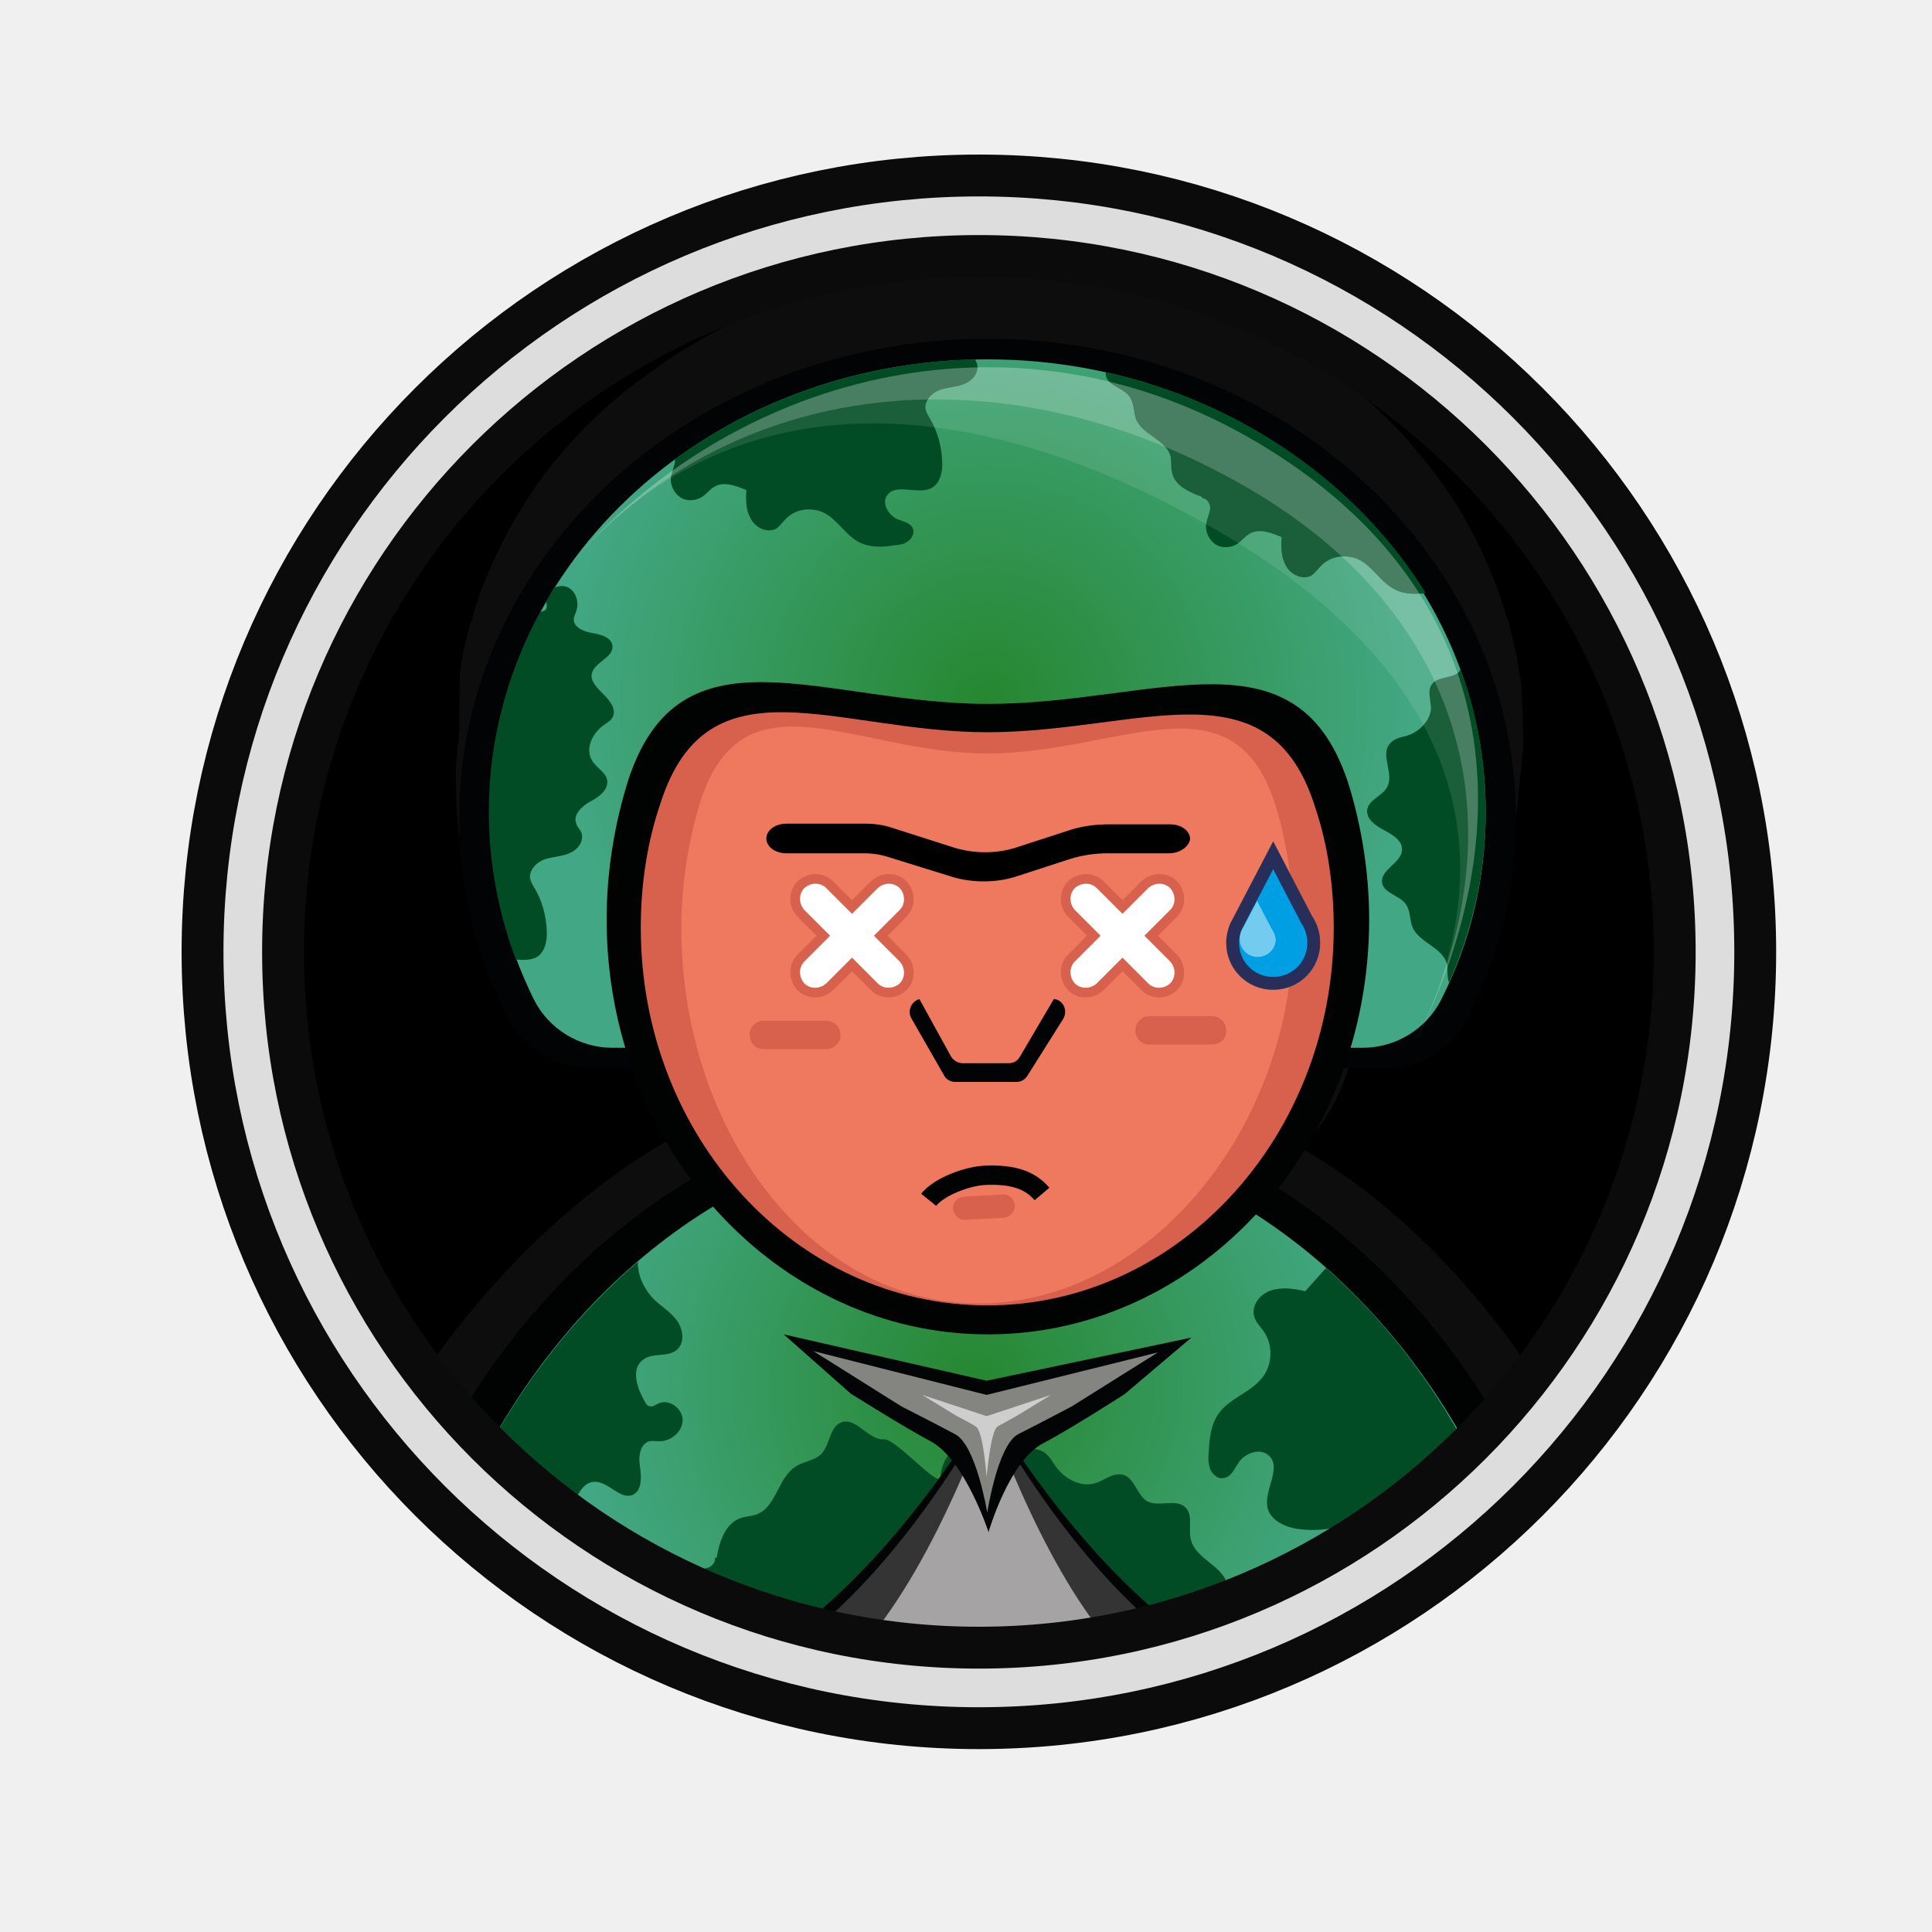
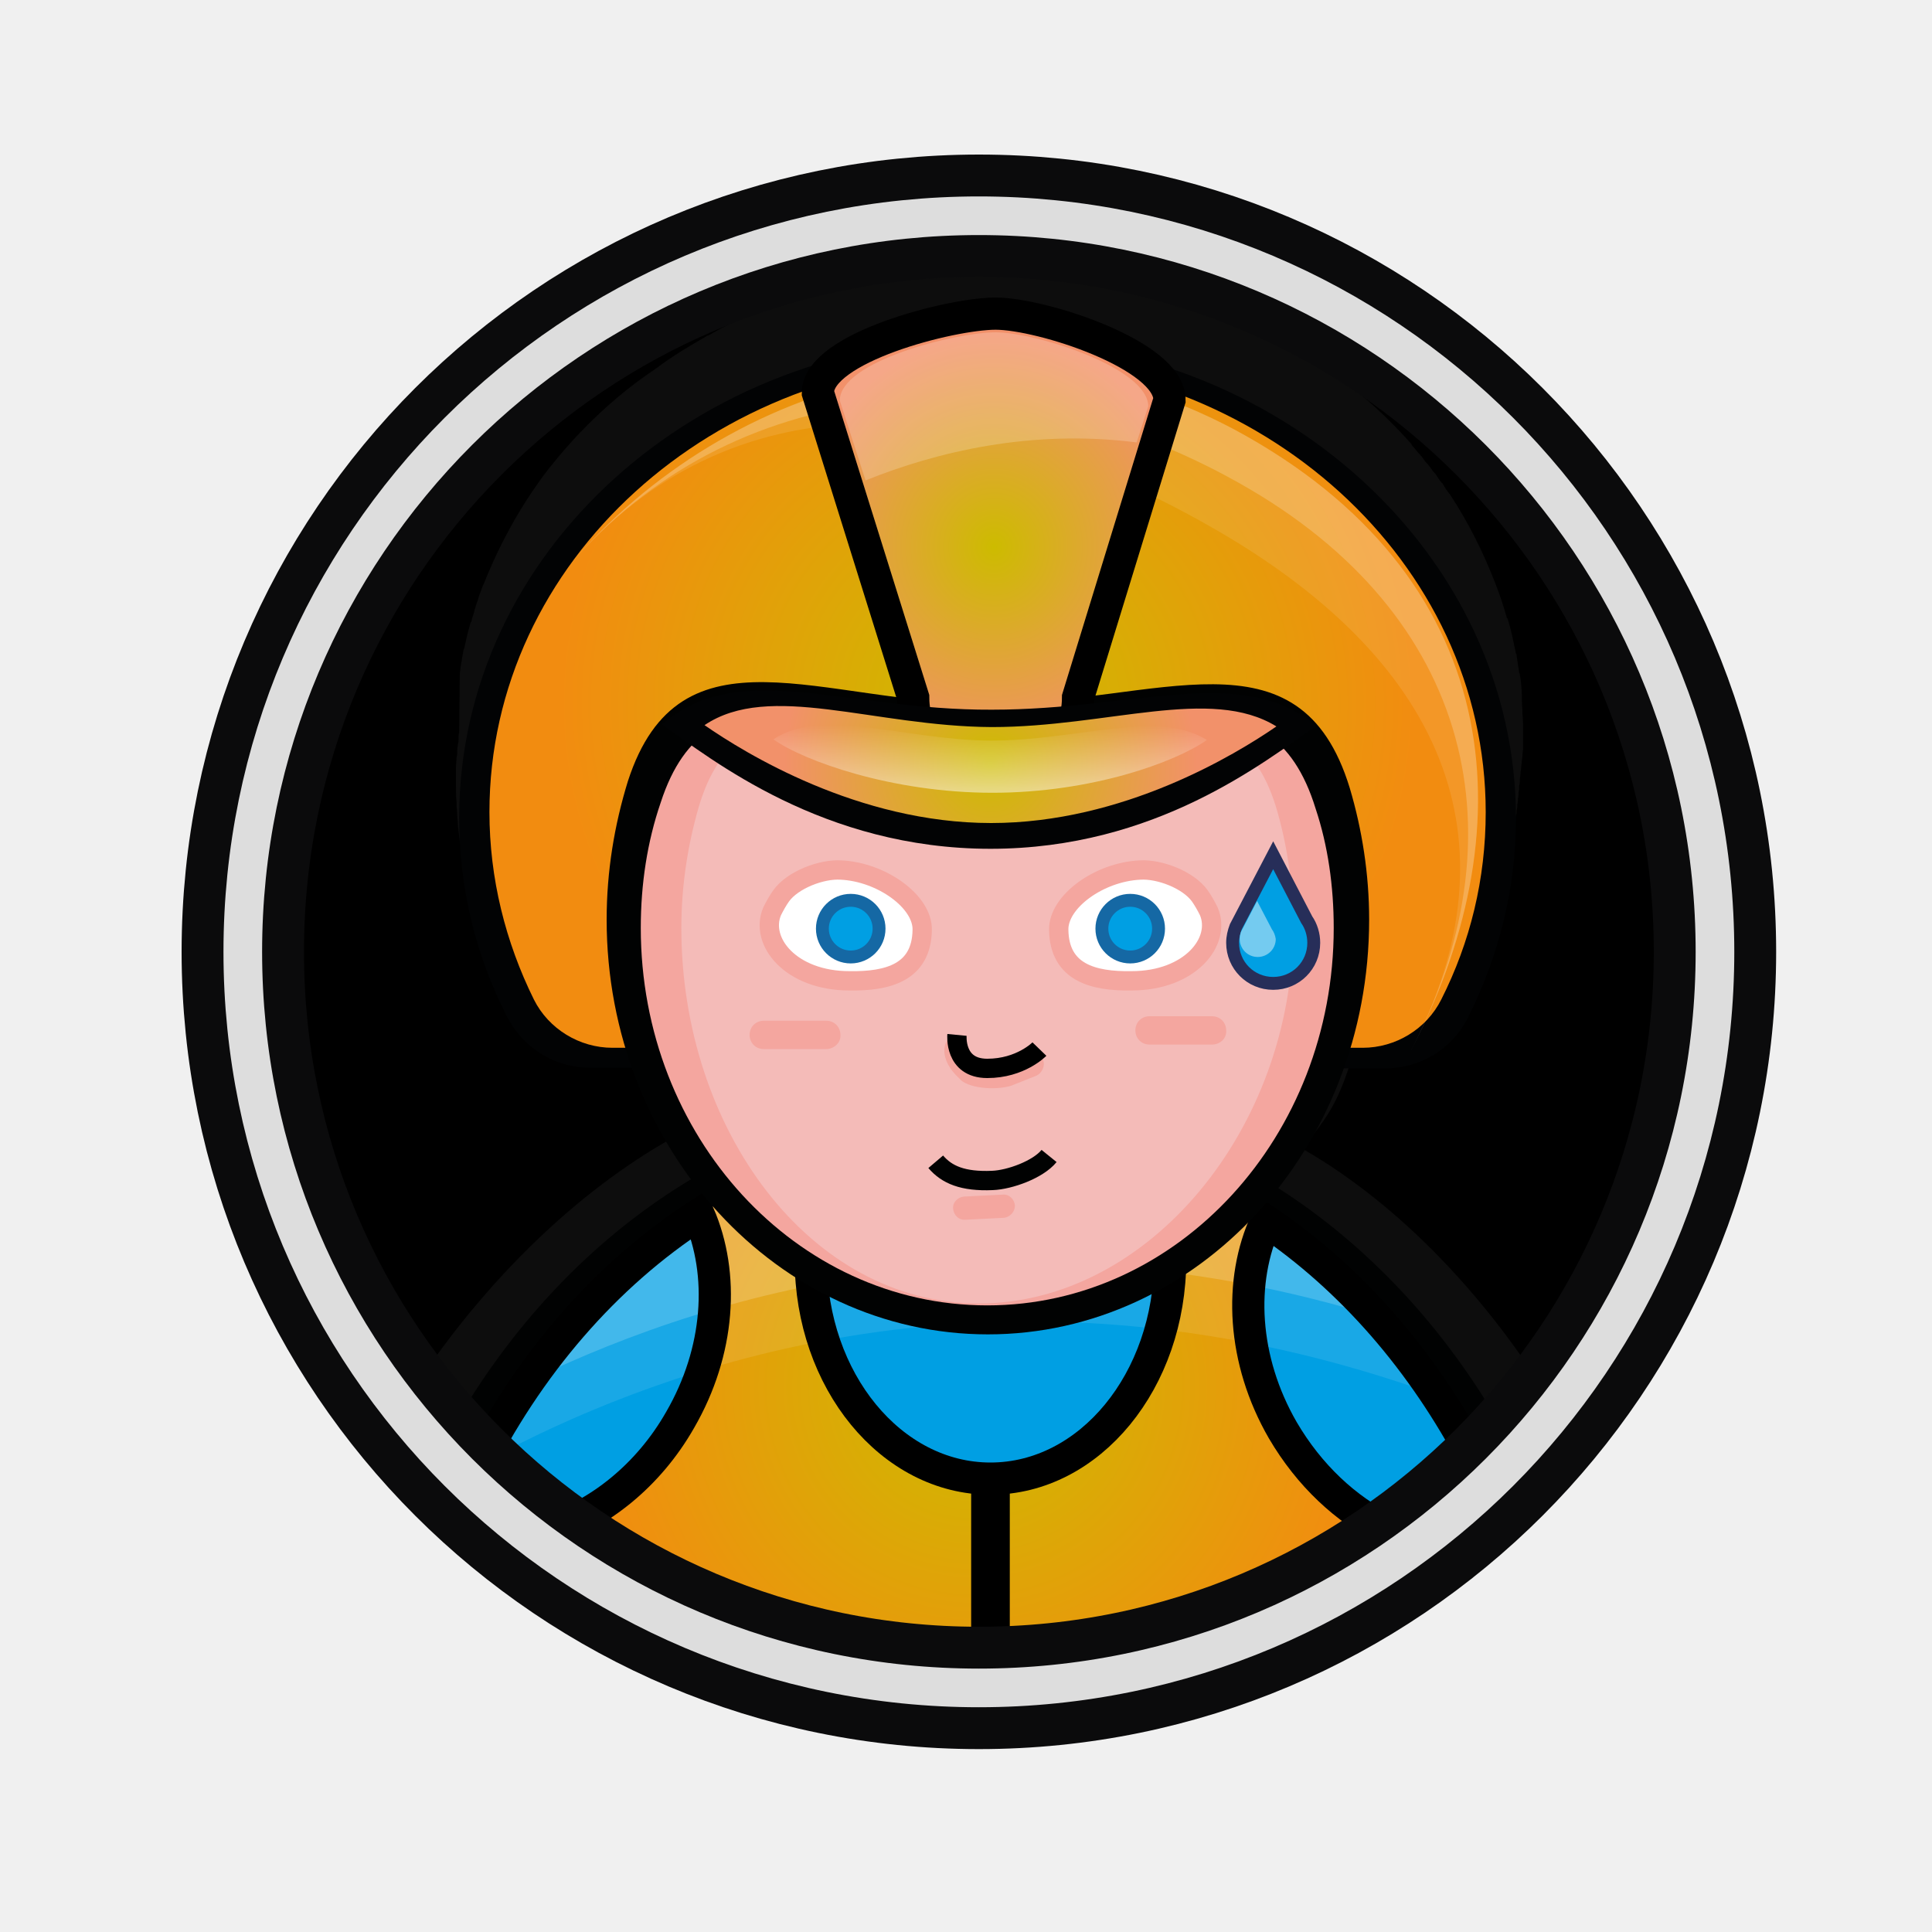
<svg xmlns="http://www.w3.org/2000/svg" version="1.0" id="Calque_1" x="0" y="0" viewBox="0 0 300 300" style="enable-background:new 0 0 300 300" xml:space="preserve">
-   <style>.st1{opacity:.1;fill:#fff;enable-background:new}.st2{fill:#010202}.st4{fill:#014c25}.st5{fill:#030405}.st10{fill:#020304}.st13{fill:#d8614e}.st14{fill:#ef795f}.st15{display:none}.st19{display:inline}.st20{opacity:5.000000e-002;fill:#020304;enable-background:new}.st24{stroke:#d8614e;stroke-width:3;stroke-miterlimit:10}.st24,.st25{fill:#fff}</style>
+   <style>.st1{opacity:.1;fill:#fff;enable-background:new}.st2{fill:#010202}.st4{fill:#009fe3}.st7{fill:none;stroke:#000;stroke-width:5;stroke-miterlimit:10}.st9{fill:#020304}.st11{opacity:.2;fill:#fff;enable-background:new}.st12{fill:#f4a69f}.st16,.st17{fill:#fff;stroke:#f4a69f;stroke-width:3;stroke-miterlimit:10}.st17{fill:#009fe3;stroke:#1568a4;stroke-width:2}</style>
  <g id="Calque_12">
-     <circle id="XMLID_86_" cx="152" cy="147.8" r="114.3" />
+     <circle id="background" cx="152" cy="147.8" r="114.3" />
    <g id="backgroundEffect" style="opacity:.5">
      <g id="Calque_5_-_copie_2_">
        <path id="XMLID_51_" class="st1" d="M202.1 178.3c5.8-6.5 6.4-9.6 9.2-18.3h5.4c3.9 0 7.5-1.5 10.2-4-.7 1.6-1.6 3.2-2.5 4.8.9-1.6 1.7-3.3 2.5-4.9 1.1-1 2.1-2.3 2.8-3.6.4-.9.9-1.9 1.3-2.8 0-.1.1-.1.1-.1.2-.4.4-.8.5-1.3.1-.1.1-.3.1-.4.1-.4.4-.8.5-1.3.1-.1.1-.3.1-.4.1-.4.4-.8.5-1.3.1-.1.1-.2.1-.4.1-.4.3-.9.4-1.3 0-.1.1-.1.1-.2.7-2 1.3-12.5 1.7-14.6.1-.2.1-.4.1-.6.1-.4.1-.7.2-1 .1-.2.1-.5.1-.7.1-.3.1-.7.1-1 .1-.3.1-.6.1-.9.1-.3.1-.6.1-1 .1-.3.1-.6.1-1 .1-.3.1-.6.1-.9s.1-.7.1-1c0-.3.1-.6.1-.8 0-.4.1-.7.1-1.1 0-.3.1-.5.1-.8 0-.4.1-.8.1-1.3V113.5c0-.9 0-1.8-.1-2.7v-.6c-.1-.9-.1-1.7-.1-2.6v-.3c-.1-.8-.1-1.6-.3-2.5 0-.1 0-.2-.1-.3-.1-.9-.3-1.8-.4-2.7 0-.1 0-.2-.1-.3-.4-1.8-.7-3.6-1.3-5.4 0-.1 0-.1-.1-.1-.5-1.8-1.1-3.6-1.8-5.4-1.9-4.9-4.2-9.5-7.1-13.9l-.1-.1c-.4-.5-.7-1-1-1.5 0-.1-.1-.1-.1-.1-.4-.4-.7-1-1-1.4 0-.1-.1-.1-.1-.1-.4-.4-.7-1-1.1-1.4 0-.1-.1-.1-.1-.1-.4-.4-.7-1-1.1-1.4l-.1-.1c-.4-.4-.8-1-1.2-1.4V69c-4.3-4.9-9.4-9.3-15-13.1h-.1c-.5-.4-1.1-.7-1.6-1.1 0 0-.1 0-.1-.1-.5-.4-1.1-.7-1.7-1h-.1c-.6-.4-1.1-.7-1.7-1C186.4 45.3 170.7 41 154 41c-1.8 0-3.6.1-5.3.1h-.6c-1 .1-2 .1-3.1.2-.1 0-.4 0-.5.1-1 .1-2.1.2-3.1.4-1 .1-2.1.3-3.1.4-.1 0-.3.1-.5.1-1 .1-2 .4-3 .6-.1 0-.2.1-.4.1-2.1.4-4.1 1-6.1 1.5-.1 0-.2.1-.4.1l-3 .9c-.1 0-.1.1-.2.1-2 .7-4 1.4-6 2.2-.1 0-.1.1-.1.1-3 1.3-5.9 2.6-8.6 4.2h-.1c-2.8 1.6-5.5 3.2-8 5.1-6.9 4.6-12.8 10.4-17.7 16.9-.8 1.1-1.6 2.3-2.4 3.5-2.7 4.2-4.9 8.6-6.7 13.1 0 .1-.1.1-.1.2-.2.5-.4 1.1-.6 1.6 0 .1-.1.2-.1.3-.1.5-.4 1.1-.5 1.6 0 .1-.1.2-.1.3-.1.6-.4 1.2-.5 1.8 0 .1 0 .1-.1.1-.4 1.3-.7 2.7-1 4 0 .1 0 .1-.1.2-.1.6-.2 1.1-.3 1.7 0 .2-.1.4-.1.6-.1.4-.1.9-.2 1.4 0 .2-.1 9-.1 9.2-.1.4-.1.9-.1 1.3 0 .2-.1.5-.1.7-.1.4-.1.8-.1 1.3 0 .2-.1.5-.1.7 0 .4-.1.9-.1 1.4v2.7c0 .9 0 1.9.1 2.8v.6c.1.9.1 1.8.2 2.7v.2c.1.8.2 1.7.3 2.5 0 .1.1.3.1.5.1.9.3 1.8.4 2.7 0 .1.1.2.1.3.1.9.4 1.7.6 2.5 0 .1.1.1.1.3.2.9.4 1.8.7 2.7 0 .1.1.1.1.3.3.9.5 1.8.8 2.7.3.9.7 1.8 1 2.7 0 .1 0 .1.1.1.8 2.2 1.8 4.2 2.9 6.3 2.5 4.8 7.5 7.7 13.1 7.7h5.4c2.5 8.1 3.6 10.3 8.9 16.6-14.9 8-29.2 21.6-40.3 37.9C56.8 226.5 101 255 101 255h93.9s53.7-24.2 47.2-35.3c-10.3-17.4-24.4-32.5-40-41.4z" />
      </g>
    </g>
-     <g id="Calque_4_2_">
+     <g id="Layer_6">
      <path id="XMLID_6_" class="st2" d="M234 223.1c-17.5-31.6-47.7-52.5-82.2-52.5-35.2 0-66.1 21.8-83.4 54.6l39.9 30h84.1l41.6-32.1z" />
-       <radialGradient id="XMLID_19_" cx="151.292" cy="215.346" r="61.779" gradientUnits="userSpaceOnUse">
-         <stop offset="0" style="stop-color:#26872f" />
-         <stop offset="1" style="stop-color:#42a784" />
+       <radialGradient id="XMLID_24_" cx="151.292" cy="215.346" r="61.779" gradientUnits="userSpaceOnUse">
+         <stop offset="0" style="stop-color:#cdbb00" />
+         <stop offset="1" style="stop-color:#f28c10" />
      </radialGradient>
-       <path id="XMLID_49_" d="M229.1 226.9c-16-30.8-44.6-51.3-77.2-51.3-33.4 0-62.5 21.5-78.3 53.4l34.8 26.2h84.1l36.6-28.3z" style="fill:url(#XMLID_19_)" />
-       <g id="圖層_1_6_">
-         <path id="XMLID_48_" class="st4" d="M205.9 196.9c-1.6 1.8-2.9 3.2-3.2 3.6-1.8-.4-3.6-.7-5.4-.1-1.8.6-3.1 2.5-2.5 4.2.3.8.9 1.4 1.4 2.1 1.5 2.1 1.4 5.1-.1 7.1-1.8 2.4-5 3.2-6.8 5.6-1.2 1.6-1.5 3.8-1.6 5.9-.1.9-.1 1.9.2 2.8.4.9 1.2 1.6 2.1 1.4 1.2-.1 1.7-1.5 2.4-2.5 1-1.4 3.3-2.2 4.6-1 2.2 2-1 5.6-.1 8.4.6 1.8 2.7 2.7 4.5 3 2.8.4 5.5.1 8.1-.8.7-.2 1.3-.5 2-.4 1.6.1 2.7 1.9 2.9 3.4s-.1 3.3.3 4.8c.4 1.6 1.9 3.1 3.4 2.6.5-.1 1-.5 1.5-.7 1.7-.4 13.4-10.7 11.1-15.6-6.1-13.3-14.6-24.8-24.8-33.8z" />
-         <path id="XMLID_47_" class="st4" d="M76.9 235.4c1.6-2 4.8-1.9 6.8-.4.6.4 1.2 1 2 1.2 1.6.3 2.8-1.4 3.4-2.8.7-1.5 1.5-3.2 3.1-3.3 2.2-.2 4.1 2.9 6.1 2 1.4-.7 1.3-2.7 1.1-4.2-.3-1.6-.1-3.6 1.4-4.1.5-.1 1 0 1.6 0 1.8 0 3.6-1.5 3.6-3.3 0-1.8-2.1-3.3-3.7-2.6-.5.2-1 .7-1.6.4-.3-.1-.4-.4-.6-.7-1.2-2.1-2.2-5.1-.2-6.5 1.5-1.1 3.8-.3 5.2-1.5 1.3-1.1 1-3.3-.1-4.7s-2.6-2.2-3.8-3.5c-1.1-1.3-1.9-2.8-2.1-4.5-.1-.4-.1-.7 0-1-12.6 10.8-22.9 25.4-29.6 42.4 2.8-1 6.7-2 7.4-2.9z" />
-         <path id="XMLID_46_" class="st4" d="M189.9 250.4c.1-1.3.9-2.6.7-4-.3-3.2-5-4.2-5.7-7.4-.4-1.6.4-3.7-.8-4.9-1.5-1.5-4.2 0-6-1-1.6-1-1.9-3.6-3.7-4.1-1.5-.4-2.8.8-4.3 1.3-2.2.7-4.7-.6-6.1-2.5-.7-1-1.3-2.2-2.5-2.6-2.5-1-5 2.6-7.7 2.2-1.9-.3-3.3-2.5-5.2-2.2-1.7.3-2.4 2.5-2.6 4.2-.2 1.7-6.9-6-8.7-5.9-2.4.2-4.2-3.3-6.5-2.7-2 .6-1.9 3.6-3.3 5-1 1-2.7 1.1-3.9 1.9-2.8 1.7-3 6.2-6 7.4-.9.4-1.9.3-2.8.7-2.2.9-3.1 3.6-3.5 6l-.3.2c.1.9-.9 1.6-1.9 1.6-.9.1-1.9-.3-2.8-.3-1.5 0-2.9.9-3.5 2.3-.3.7.2 5.5 1 9.6h87.5c-.8-1.5-1.6-3.1-1.4-4.8z" />
+       <path id="XMLID_49_" d="M229.1 226.9c-16-30.8-44.6-51.3-77.2-51.3-33.4 0-62.5 21.5-78.3 53.4l34.8 26.2h84.1l36.6-28.3z" style="fill:url(#XMLID_24_)" />
+       <g id="Layer_7">
+         <path id="XMLID_25_" class="st4" d="M129.5 178.9c-2.3 4.9-3.6 10.6-3.6 16.7 0 18.8 12.5 34 27.9 34 15.4 0 27.9-15.2 27.9-34 0-5.5-1.1-10.6-2.9-15.2-8.5-3.1-17.5-4.8-26.9-4.8-7.8-.1-15.3 1.1-22.4 3.3z" />
+         <path id="XMLID_22_" class="st4" d="M108.5 188.6C94 198 81.9 212 73.5 229l11.6 8.7c8-2.6 15.6-8.6 20.5-17.2 6.2-10.7 6.9-22.7 2.9-31.9z" />
+         <path id="XMLID_19_" class="st4" d="M196.6 189.6c-4.3 9.3-3.7 21.6 2.6 32.5 4.1 7 9.8 12.3 16.1 15.4l13.8-10.6c-8.1-15.5-19.2-28.3-32.5-37.3z" />
      </g>
-       <path id="XMLID_45_" class="st5" d="M120.8 255.2h65.1c-19.3-13.4-32.6-37.1-32.6-37.1s-13.2 23.7-32.5 37.1z" />
-       <path id="XMLID_44_" d="M123.8 255.2h59.1c-17.5-13.1-29.5-36.3-29.5-36.3s-12.1 23.2-29.6 36.3z" style="fill:#343434" />
-       <path id="XMLID_43_" d="M134.3 255.2h38.2c-11.3-13.1-19-36.3-19-36.3s-7.9 23.2-19.2 36.3z" style="fill:#a5a3a3" />
-       <g id="Calque_6_2_">
-         <path id="XMLID_42_" class="st5" d="m153.2 214.4-31.5-7.2 10.4 9.2s8.1 5.1 12.4 7.4c5.3 2.8 9 14.1 9 14.1s3.2-11.1 8.5-13.8c4.2-2.2 12.6-7.6 12.6-7.6l10.4-8.8-31.8 6.7z" />
-         <path id="XMLID_41_" d="m153.2 216.6-26.9-6.8 13.7 8.6s5.7 2.9 8.3 4.3c3.3 1.7 5 12.2 5 12.2s1.6-10.5 4.8-12.2c2.6-1.3 8.3-4.3 8.3-4.3l13.4-8.4-26.6 6.6z" style="fill:#848580" />
-         <path id="XMLID_40_" d="m153.2 219.9-10-3.3 5.4 3.3s2 1 2.9 1.6c1.2.6 1.7 7.9 1.7 7.9s.6-7.2 1.7-7.9c.9-.5 2.9-1.6 2.9-1.6l5.4-3.3-10 3.3z" style="fill:#cfcece" />
+       <path id="XMLID_13_" d="M223 216.6c-16.6-25-42.3-41-71.1-41-32.8 0-61.6 20.8-77.6 51.9 31.6-17.3 84-34.2 148.7-10.9z" style="opacity:.1;fill:#fff" />
+       <path id="XMLID_34_" d="M151.9 175.5c-28 0-53 15.1-69.7 38.9 30.4-14.7 76.1-26.9 131.4-10-16.2-17.9-37.9-28.9-61.7-28.9z" style="opacity:.18;fill:#fff" />
+       <g id="Layer_7_copy">
+         <path id="XMLID_12_" class="st7" d="M129.5 178.9c-2.3 4.9-3.6 10.6-3.6 16.7 0 18.8 12.5 34 27.9 34 15.4 0 27.9-15.2 27.9-34 0-5.5-1.1-10.6-2.9-15.2-8.5-3.1-17.5-4.8-26.9-4.8-7.8-.1-15.3 1.1-22.4 3.3z" />
+         <path id="XMLID_11_" class="st7" d="M108.5 188.6C94 198 81.9 212 73.5 229l11.6 8.7c8-2.6 15.6-8.6 20.5-17.2 6.2-10.7 6.9-22.7 2.9-31.9z" />
+         <path id="XMLID_4_" class="st7" d="M196.6 189.6c-4.3 9.3-3.7 21.6 2.6 32.5 4.1 7 9.8 12.3 16.1 15.4l13.8-10.6c-8.1-15.5-19.2-28.3-32.5-37.3z" />
      </g>
+       <path id="XMLID_14_" style="fill:none;stroke:#000;stroke-width:6;stroke-miterlimit:10" d="M153.8 229.5v25.7" />
+     </g>
+     <g id="Calque_9_2_">
+       <path id="XMLID_39_" class="st9" d="M215.1 165.9c5.5 0 10.5-3.1 12.9-8 4.7-9.4 7.4-19.9 7.4-30.8 0-41.1-36.8-74.5-82.1-74.5s-82 33.3-82 74.4c0 11 2.6 21.4 7.4 30.8 2.5 4.9 7.4 8 12.9 8l123.5.1z" />
+       <radialGradient id="XMLID_35_" cx="153.339" cy="192.786" r="66.501" gradientTransform="matrix(1 0 0 -1 0 302)" gradientUnits="userSpaceOnUse">
+         <stop offset="0" style="stop-color:#cdbb00" />
+         <stop offset="1" style="stop-color:#f28c10" />
+       </radialGradient>
+       <path id="XMLID_38_" d="M211.6 162.7c5.1 0 9.9-2.9 12.2-7.5 4.5-8.9 6.9-18.7 6.9-29.1 0-38.8-34.7-70.3-77.4-70.3S76 87.2 76 126.1c0 10.3 2.5 20.2 6.9 29.1 2.3 4.6 7.1 7.5 12.2 7.5h116.5z" style="fill:url(#XMLID_35_)" />
+       <path id="XMLID_33_" class="st1" d="M187.3 81.4c36.7 20.6 49.1 48.8 31.6 82.1 17.7-33.6 15.8-72.5-25.4-95.8-37.2-21-80.1-9.3-105.2 20.2 25.1-29.3 61.7-27.5 99-6.5z" />
+       <path id="XMLID_32_" class="st11" d="M192.4 75c36.7 20.6 44 55.2 26.5 88.5 17.7-33.6 15.8-72.5-25.4-95.8-37.2-21-80.1-9.3-105.2 20.2C113.4 58.6 155.1 54 192.4 75z" />
+     </g>
+     <g id="expression">
      <g id="Calque_5_2_">
-         <g id="Calque_9_2_">
-           <path id="XMLID_39_" class="st10" d="M215.1 165.9c5.5 0 10.5-3.1 12.9-8 4.7-9.4 7.4-19.9 7.4-30.8 0-41.1-36.8-74.5-82.1-74.5s-82 33.3-82 74.4c0 11 2.6 21.4 7.4 30.8 2.5 4.9 7.4 8 12.9 8l123.5.1z" />
-           <radialGradient id="XMLID_20_" cx="153.339" cy="192.786" r="66.501" gradientTransform="matrix(1 0 0 -1 0 302)" gradientUnits="userSpaceOnUse">
-             <stop offset="0" style="stop-color:#26872f" />
-             <stop offset="1" style="stop-color:#42a784" />
-           </radialGradient>
-           <path id="XMLID_38_" d="M211.6 162.7c5.1 0 9.9-2.9 12.2-7.5 4.5-8.9 6.9-18.7 6.9-29.1 0-38.8-34.7-70.3-77.4-70.3S76 87.2 76 126.1c0 10.3 2.5 20.2 6.9 29.1 2.3 4.6 7.1 7.5 12.2 7.5h116.5z" style="fill:url(#XMLID_20_)" />
-           <g id="圖層_1_2_">
-             <path id="XMLID_37_" class="st4" d="M84.8 93.4c.1.4.2 1-.1 1.3-.1.1-.4.2-.7.3h-.1c-5.1 9.4-8 19.9-8 31 0 8 1.5 15.8 4.2 23 1.1.1 2.2.1 3.1-.3 1.4-.7 1.8-2.6 1.7-4.2-.1-2.3-.7-4.6-1.9-6.6-.3-.5-.6-1-.7-1.6-.1-1.3 1.1-2.5 2.4-2.9 1.3-.4 2.7-.4 3.9-1 1.3-.6 2.2-2 1.6-3.3-.2-.4-.6-.7-.7-1.2-.6-1.3.8-2.7 2.1-3.4 1.3-.7 2.8-1.7 2.7-3.2-.1-1.3-1.6-2-2.3-3.1-1.2-1.8-.1-4.2 1.6-5.5.5-.4 1.2-.7 1.5-1.3.7-1.2-.4-2.6-1.3-3.5s-2.2-2.1-1.9-3.3c.4-1.8 3.4-2.5 3.2-4.3-.1-1.3-1.8-1.8-3.1-2-1.3-.2-3-.9-2.9-2.2 0-.4.3-.8.4-1.3.5-1.4-.2-3.3-1.6-3.7-.6-.2-1.3-.1-1.9.2l-1.2 2.1z" />
-             <path id="XMLID_36_" class="st4" d="M104.8 71.8c-.1.7-.5 1.5-.6 2.2-.2 1.2.4 2.5 1.4 3.2 1 .7 2.5.6 3.5-.1.6-.4 1.1-1.1 1.8-1.5 1.5-.9 3.3-.2 5 .5-.1 1.6-.1 3.1.7 4.5s2.5 2.2 3.9 1.5c.6-.4 1-1 1.5-1.5 1.5-1.6 3.9-1.9 5.9-1 2.2 1.1 3.4 3.6 5.7 4.7 1.6.7 3.3.7 5.1.4.7-.1 1.6-.1 2.2-.6.7-.4 1.1-1.3.9-1.9-.3-1-1.5-1.2-2.5-1.6-1.3-.6-2.4-2.4-1.6-3.6 1.3-2.1 4.8-.1 6.9-1.2 1.4-.7 1.8-2.6 1.7-4.2-.1-2.3-.7-4.6-1.9-6.6-.3-.5-.6-1-.7-1.6-.1-1.3 1.1-2.5 2.4-2.9 1.3-.4 2.7-.4 3.9-1 1.3-.6 2.2-2 1.6-3.3-.1-.1-.1-.3-.2-.4-17.6.4-33.8 6.2-46.6 15.5v.5z" />
-             <path id="XMLID_35_" class="st4" d="M171.7 57.8v.4c.2 1.7 2.7 2 3.7 3.4.7 1 .6 2.4 1 3.5 1 2.5 4.8 3.2 5.4 5.9.1.8 0 1.6.2 2.4.4 2 2.6 3 4.5 3.7l.3.3c.7 0 1.2 1 1.1 1.7-.1.7-.5 1.5-.6 2.2-.2 1.2.4 2.5 1.4 3.2s2.5.6 3.5-.1c.6-.4 1.1-1.1 1.8-1.5 1.5-.9 3.3-.2 5 .5-.1 1.6-.1 3.1.7 4.5.7 1.3 2.5 2.2 3.9 1.5.6-.4 1-1 1.5-1.5 1.5-1.6 3.9-1.9 5.9-1 2.2 1.1 3.4 3.6 5.7 4.7 1.4.7 3.1.7 4.7.5-10.5-16.9-28.4-29.6-49.7-34.3z" />
-             <path id="XMLID_34_" class="st4" d="M226.8 104c-.1.1-.2.2-.3.4-1.2 1-3.3.6-4.2 1.9-.7 1-.1 2.5-.1 3.7-.1 1.9-1.8 3.6-3.6 4.2-1 .3-2.1.4-2.8 1.3-1.5 1.7.7 4.6-.4 6.7-.7 1.4-2.8 1.9-3.1 3.5-.2 1.5 1.3 2.5 2.6 3.2s2.9 1.6 2.8 3.1c-.1 2-3.3 3-3.1 5 .2 1.7 2.7 2 3.7 3.4.7 1 .6 2.4 1 3.5 1 2.5 4.8 3.2 5.4 5.9.1.8 0 1.6.2 2.4 0 .1.1.3.1.4 3.6-8.2 5.7-17 5.7-26.4 0-7.9-1.3-15.2-3.9-22.2z" />
-           </g>
-           <path id="XMLID_33_" class="st1" d="M187.3 81.4c36.7 20.6 49.1 48.8 31.6 82.1 17.7-33.6 15.8-72.5-25.4-95.8-37.2-21-80.1-9.3-105.2 20.2 25.1-29.3 61.7-27.5 99-6.5z" />
-           <path id="XMLID_32_" d="M192.4 75c36.7 20.6 44 55.2 26.5 88.5 17.7-33.6 15.8-72.5-25.4-95.8-37.2-21-80.1-9.3-105.2 20.2C113.4 58.6 155.1 54 192.4 75z" style="opacity:.2;fill:#fff;enable-background:new" />
-         </g>
        <path id="XMLID_31_" class="st2" d="M212.6 142.8c0 35.6-26.6 64.4-59.2 64.4s-59.2-28.9-59.2-64.4c0-7.5 1.2-14.7 3.3-21.5 8.1-25 30.1-12 55.9-12 26.2 0 48.4-12.5 56.2 13.1 1.9 6.4 3 13.3 3 20.4z" />
-         <path id="XMLID_30_" class="st13" d="M207.1 144.1c0 32.3-24.1 58.6-53.8 58.6s-53.8-26.2-53.8-58.6c0-6.8 1-13.4 3.1-19.5 7.4-22.8 27.3-10.9 50.7-10.9 23.7 0 43.9-11.3 51 11.9 1.9 5.7 2.8 12 2.8 18.5z" />
-         <path id="XMLID_29_" class="st14" d="M200.8 144.1c0 31.2-22.5 58.3-48.8 58.3s-46.2-27.1-46.2-58.3c0-6.6 1-12.9 2.7-18.8 6.5-21.9 24.1-8.3 44.8-8.3 21 0 38.8-13.2 45.1 9.2 1.6 5.7 2.4 11.6 2.4 17.9z" />
-         <path id="XMLID_24_" class="st10" d="M157.8 168h-9.5c-.7 0-1.4-.4-1.7-1l-5.1-8.9c-.7-1.3.2-3 1.7-3h2.5l7.7 2.5 7.6-2.5h2.4c1.6 0 2.5 1.7 1.7 3.1l-5.6 8.9c-.4.6-1 .9-1.7.9z" />
-         <path id="XMLID_23_" class="st14" d="M156.6 165.1h-7.1c-.7 0-1.4-.4-1.8-1l-4.9-8.9c-.7-1.3.1-1.8 1.7-1.8h17c2.1 0 2.9.4 2.1 1.8l-5.3 9c-.3.5-.9.9-1.7.9z" />
-         <path id="XMLID_11_" d="M181.5 132.5H172c-2 0-4 .3-5.9.9l-8.3 2.7c-3.1 1-6.7 1-9.8.1l-10-3.1c-1.2-.4-2.5-.6-3.8-.6h-12.1c-1.7 0-3.1-1-3.1-2.3 0-1.3 1.4-2.3 3.1-2.3h12.4c1.3 0 2.7.2 3.9.6l9.7 3.1c3.2 1 6.8 1 10-.1l7.7-2.5c2-.7 4.2-1 6.5-1h9.4c1.7 0 3.1 1 3.1 2.3-.2 1.2-1.6 2.2-3.3 2.2z" />
-         <path id="XMLID_10_" class="st13" d="M128.3 162.9h-9.7c-1.3 0-2.2-1-2.2-2.2 0-1.3 1-2.2 2.2-2.2h9.7c1.3 0 2.2 1 2.2 2.2.1 1.2-1 2.2-2.2 2.2z" />
-         <path id="XMLID_9_" class="st13" d="M188.2 162.2h-9.7c-1.3 0-2.2-1-2.2-2.2 0-1.3 1-2.2 2.2-2.2h9.7c1.3 0 2.2 1 2.2 2.2.1 1.3-1 2.2-2.2 2.2z" />
+         <path id="XMLID_30_" class="st12" d="M207.1 144.1c0 32.3-24.1 58.6-53.8 58.6s-53.8-26.2-53.8-58.6c0-6.8 1-13.4 3.1-19.5 7.4-22.8 27.3-10.9 50.7-10.9 23.7 0 43.9-11.3 51 11.9 1.9 5.7 2.8 12 2.8 18.5z" />
+         <path id="XMLID_29_" d="M200.8 144.1c0 31.2-22.5 58.3-48.8 58.3s-46.2-27.1-46.2-58.3c0-6.6 1-12.9 2.7-18.8 6.5-21.9 24.1-8.3 44.8-8.3 21 0 38.8-13.2 45.1 9.2 1.6 5.7 2.4 11.6 2.4 17.9z" style="fill:#f4bbb8" />
+         <path id="XMLID_10_" class="st12" d="M128.3 162.9h-9.7c-1.3 0-2.2-1-2.2-2.2 0-1.3 1-2.2 2.2-2.2h9.7c1.3 0 2.2 1 2.2 2.2.1 1.2-1 2.2-2.2 2.2z" />
+         <path id="XMLID_9_" class="st12" d="M188.2 162.2h-9.7c-1.3 0-2.2-1-2.2-2.2 0-1.3 1-2.2 2.2-2.2h9.7c1.3 0 2.2 1 2.2 2.2.1 1.3-1 2.2-2.2 2.2z" />
+       </g>
+       <path id="XMLID_8_" d="M162.9 179.5c-1.7 2.1-6.1 3.7-8.8 3.8-4.6.2-7.1-.9-8.8-2.9" style="fill:none;stroke:#010202;stroke-width:3;stroke-miterlimit:10" />
+       <path id="XMLID_7_" class="st12" d="m155.9 189.1-6 .3c-1 .1-1.8-.7-1.9-1.7-.1-1 .7-1.8 1.7-1.9l6-.3c1-.1 1.8.7 1.9 1.7 0 1-.8 1.8-1.7 1.9z" />
+       <path id="XMLID_23_" class="st12" d="m161 167-4 1.6c-2.7.8-6.9.3-8-1.1-3.4-3.1-2.4-5.9-1.5-6.3l5.9 4.7 6.3-2.2c.9-.4 1.9 0 2.3 1 .3.8-.2 1.9-1 2.3z" />
+       <path id="XMLID_1_" d="M148.6 160.7s-.5 5.2 4.7 5.2 8.1-3 8.1-3" style="fill:none;stroke:#000;stroke-width:3;stroke-miterlimit:10" />
+       <g id="Layer_10">
+         <path id="XMLID_5_" class="st16" d="M121.3 139.1c1.8-2.5 6.3-4.2 9.3-4 6.3.3 12.7 4.9 12.6 9.3-.1 6.6-5.3 8-11.3 7.9-9.1 0-14-6.1-12-10.8.4-.8.9-1.7 1.4-2.4z" />
+         <circle id="XMLID_15_" class="st17" cx="132.1" cy="144.2" r="4.4" />
+       </g>
+       <g id="Layer_10_copy">
+         <path id="XMLID_18_" class="st16" d="M186.3 139.1c-1.8-2.5-6.3-4.2-9.3-4-6.3.3-12.7 4.9-12.6 9.3.1 6.6 5.3 8 11.3 7.9 9.1 0 14-6.1 12-10.8-.4-.8-.9-1.7-1.4-2.4z" />
+         <circle id="XMLID_16_" class="st17" cx="175.5" cy="144.2" r="4.4" />
      </g>
    </g>
-     <circle id="XMLID_4_" cx="152" cy="147.8" r="114.3" style="fill:none;stroke:#0b0b0c;stroke-width:19;stroke-miterlimit:10" />
-     <circle id="XMLID_195_" cx="152" cy="147.8" r="114.3" style="fill:none;stroke:#ddd;stroke-width:6;stroke-miterlimit:10" />
-     <g id="expression">
-       <path id="XMLID_8_" d="M144.2 186.3c1.7-2.1 6.1-3.7 8.8-3.8 4.6-.2 7.1.9 8.8 2.9" style="fill:none;stroke:#010202;stroke-width:3;stroke-miterlimit:10" />
-       <path id="XMLID_7_" class="st13" d="m155.9 189.1-6 .3c-1 .1-1.8-.7-1.9-1.7-.1-1 .7-1.8 1.7-1.9l6-.3c1-.1 1.8.7 1.9 1.7 0 1-.8 1.8-1.7 1.9z" />
-       <path id="XMLID_5_" class="st24" d="m177.7 145.3 4-4c.9-.9.9-2.4 0-3.4-.9-.9-2.4-.9-3.4 0l-4 4-4-4c-.9-.9-2.4-.9-3.4 0-.9.9-.9 2.4 0 3.4l4 4-4 4c-.9.9-.9 2.4 0 3.4.9.9 2.4.9 3.4 0l4-4 4 4c.9.9 2.4.9 3.4 0 .9-.9.9-2.4 0-3.4l-4-4z" />
-       <path id="XMLID_1_" class="st25" d="m177.7 145.3 4-4c.9-.9.9-2.4 0-3.4-.9-.9-2.4-.9-3.4 0l-4 4-4-4c-.9-.9-2.4-.9-3.4 0-.9.9-.9 2.4 0 3.4l4 4-4 4c-.9.9-.9 2.4 0 3.4.9.9 2.4.9 3.4 0l4-4 4 4c.9.9 2.4.9 3.4 0 .9-.9.9-2.4 0-3.4l-4-4z" />
-       <path id="XMLID_18_" class="st24" d="m135.7 145.3 4-4c.9-.9.9-2.4 0-3.4-.9-.9-2.4-.9-3.4 0l-4 4-4-4c-.9-.9-2.4-.9-3.4 0-.9.9-.9 2.4 0 3.4l4 4-4 4c-.9.9-.9 2.4 0 3.4.9.9 2.4.9 3.4 0l4-4 4 4c.9.9 2.4.9 3.4 0 .9-.9.9-2.4 0-3.4l-4-4z" />
-       <path id="XMLID_16_" class="st25" d="m135.7 145.3 4-4c.9-.9.9-2.4 0-3.4-.9-.9-2.4-.9-3.4 0l-4 4-4-4c-.9-.9-2.4-.9-3.4 0-.9.9-.9 2.4 0 3.4l4 4-4 4c-.9.9-.9 2.4 0 3.4.9.9 2.4.9 3.4 0l4-4 4 4c.9.9 2.4.9 3.4 0 .9-.9.9-2.4 0-3.4l-4-4z" />
+     <g id="Layer_8">
+       <radialGradient id="XMLID_36_" cx="154.365" cy="77.762" r="30.889" gradientTransform="matrix(-1 0 0 -1.0636 308.73 167.622)" gradientUnits="userSpaceOnUse">
+         <stop offset="0" style="stop-color:#cdbb00" />
+         <stop offset="1" style="stop-color:#f2916a" />
+       </radialGradient>
+       <path id="XMLID_2_" d="M154.6 48.7c7.1 0 27 6.4 27 13.4l-14.2 46.2c0 7.1-5.8 12.8-12.8 12.8-7.1 0-12.8-5.8-12.8-12.8L127 61c0-7 20.6-12.3 27.6-12.3z" style="fill:url(#XMLID_36_);stroke:#000;stroke-width:5;stroke-miterlimit:10" />
+       <path id="XMLID_21_" class="st11" d="M154.6 51.6c-6.2 0-24.2 4.5-24.2 10.6l4 12.4c10.9-4.4 25.7-8 42.1-5.9l1.8-5.6c0-6-17.5-11.5-23.7-11.5z" />
+       <g id="Calque_8_2_">
+         <path id="XMLID_28_" class="st9" d="M102.8 112.5c7.7 5.4 25 19.3 51 19.3 25.7 0 42.5-13.5 50.6-19.1-11.8-9.7-27.7-2.5-50.4-2.5-22.9.1-39.3-8.1-51.2 2.3z" />
+         <radialGradient id="XMLID_37_" cx="153.227" cy="118.67" r="32.39" gradientTransform="matrix(.9891 0 0 1 2.228 0)" gradientUnits="userSpaceOnUse">
+           <stop offset="0" style="stop-color:#cdbb00" />
+           <stop offset="1" style="stop-color:#f2916a" />
+         </radialGradient>
+         <path id="XMLID_27_" d="M109.4 112.6c6.2 4.3 23.8 15.2 44.5 15.2 20.5 0 37.9-10.6 44.3-15-10.2-6.3-26.2.1-44.2.1-18.4-.1-34.5-7.1-44.6-.3z" style="fill:url(#XMLID_37_)" />
+         <linearGradient id="XMLID_40_" gradientUnits="userSpaceOnUse" x1="153.748" y1="16224.56" x2="153.748" y2="16235.113" gradientTransform="translate(0 -16112)">
+           <stop offset="0" style="stop-color:#fff;stop-opacity:0" />
+           <stop offset="1" style="stop-color:#fff" />
+         </linearGradient>
+         <path id="XMLID_26_" d="M120.1 114.8c4.6 3.3 18.3 8.3 34 8.3 15.5 0 28.5-4.8 33.3-8.2-7.7-4.8-19.9.1-33.6.1-13.7-.1-26-5.3-33.7-.2z" style="opacity:.5;fill:url(#XMLID_40_);enable-background:new" />
+       </g>
    </g>
+     <g id="border_1_">
+       <circle id="blackBorder" cx="152" cy="147.8" r="114.3" style="fill:none;stroke:#0b0b0c;stroke-width:19;stroke-miterlimit:10" />
+       <circle id="border" cx="152" cy="147.8" r="114.3" style="fill:none;stroke:#ddd;stroke-width:6;stroke-miterlimit:10" />
+     </g>
+   </g>
+   <g id="Layer_4">
    <path id="XMLID_17_" d="m202.9 142.8-5.2-10-5.8 11.1c-.3.8-.5 1.6-.5 2.5 0 3.5 2.8 6.3 6.3 6.3s6.3-2.8 6.3-6.3c0-1.3-.4-2.6-1.1-3.6z" style="fill:#009fe3;stroke:#272e59;stroke-width:2;stroke-miterlimit:10" />
    <path id="XMLID_3_" d="m197.5 144.3-2.3-4.4-2.5 4.8c-.1.3-.2.7-.2 1.1 0 1.5 1.2 2.8 2.8 2.8 1.5 0 2.8-1.2 2.8-2.8-.1-.6-.3-1.1-.6-1.5z" style="fill:#74cbf0" />
  </g>
</svg>
